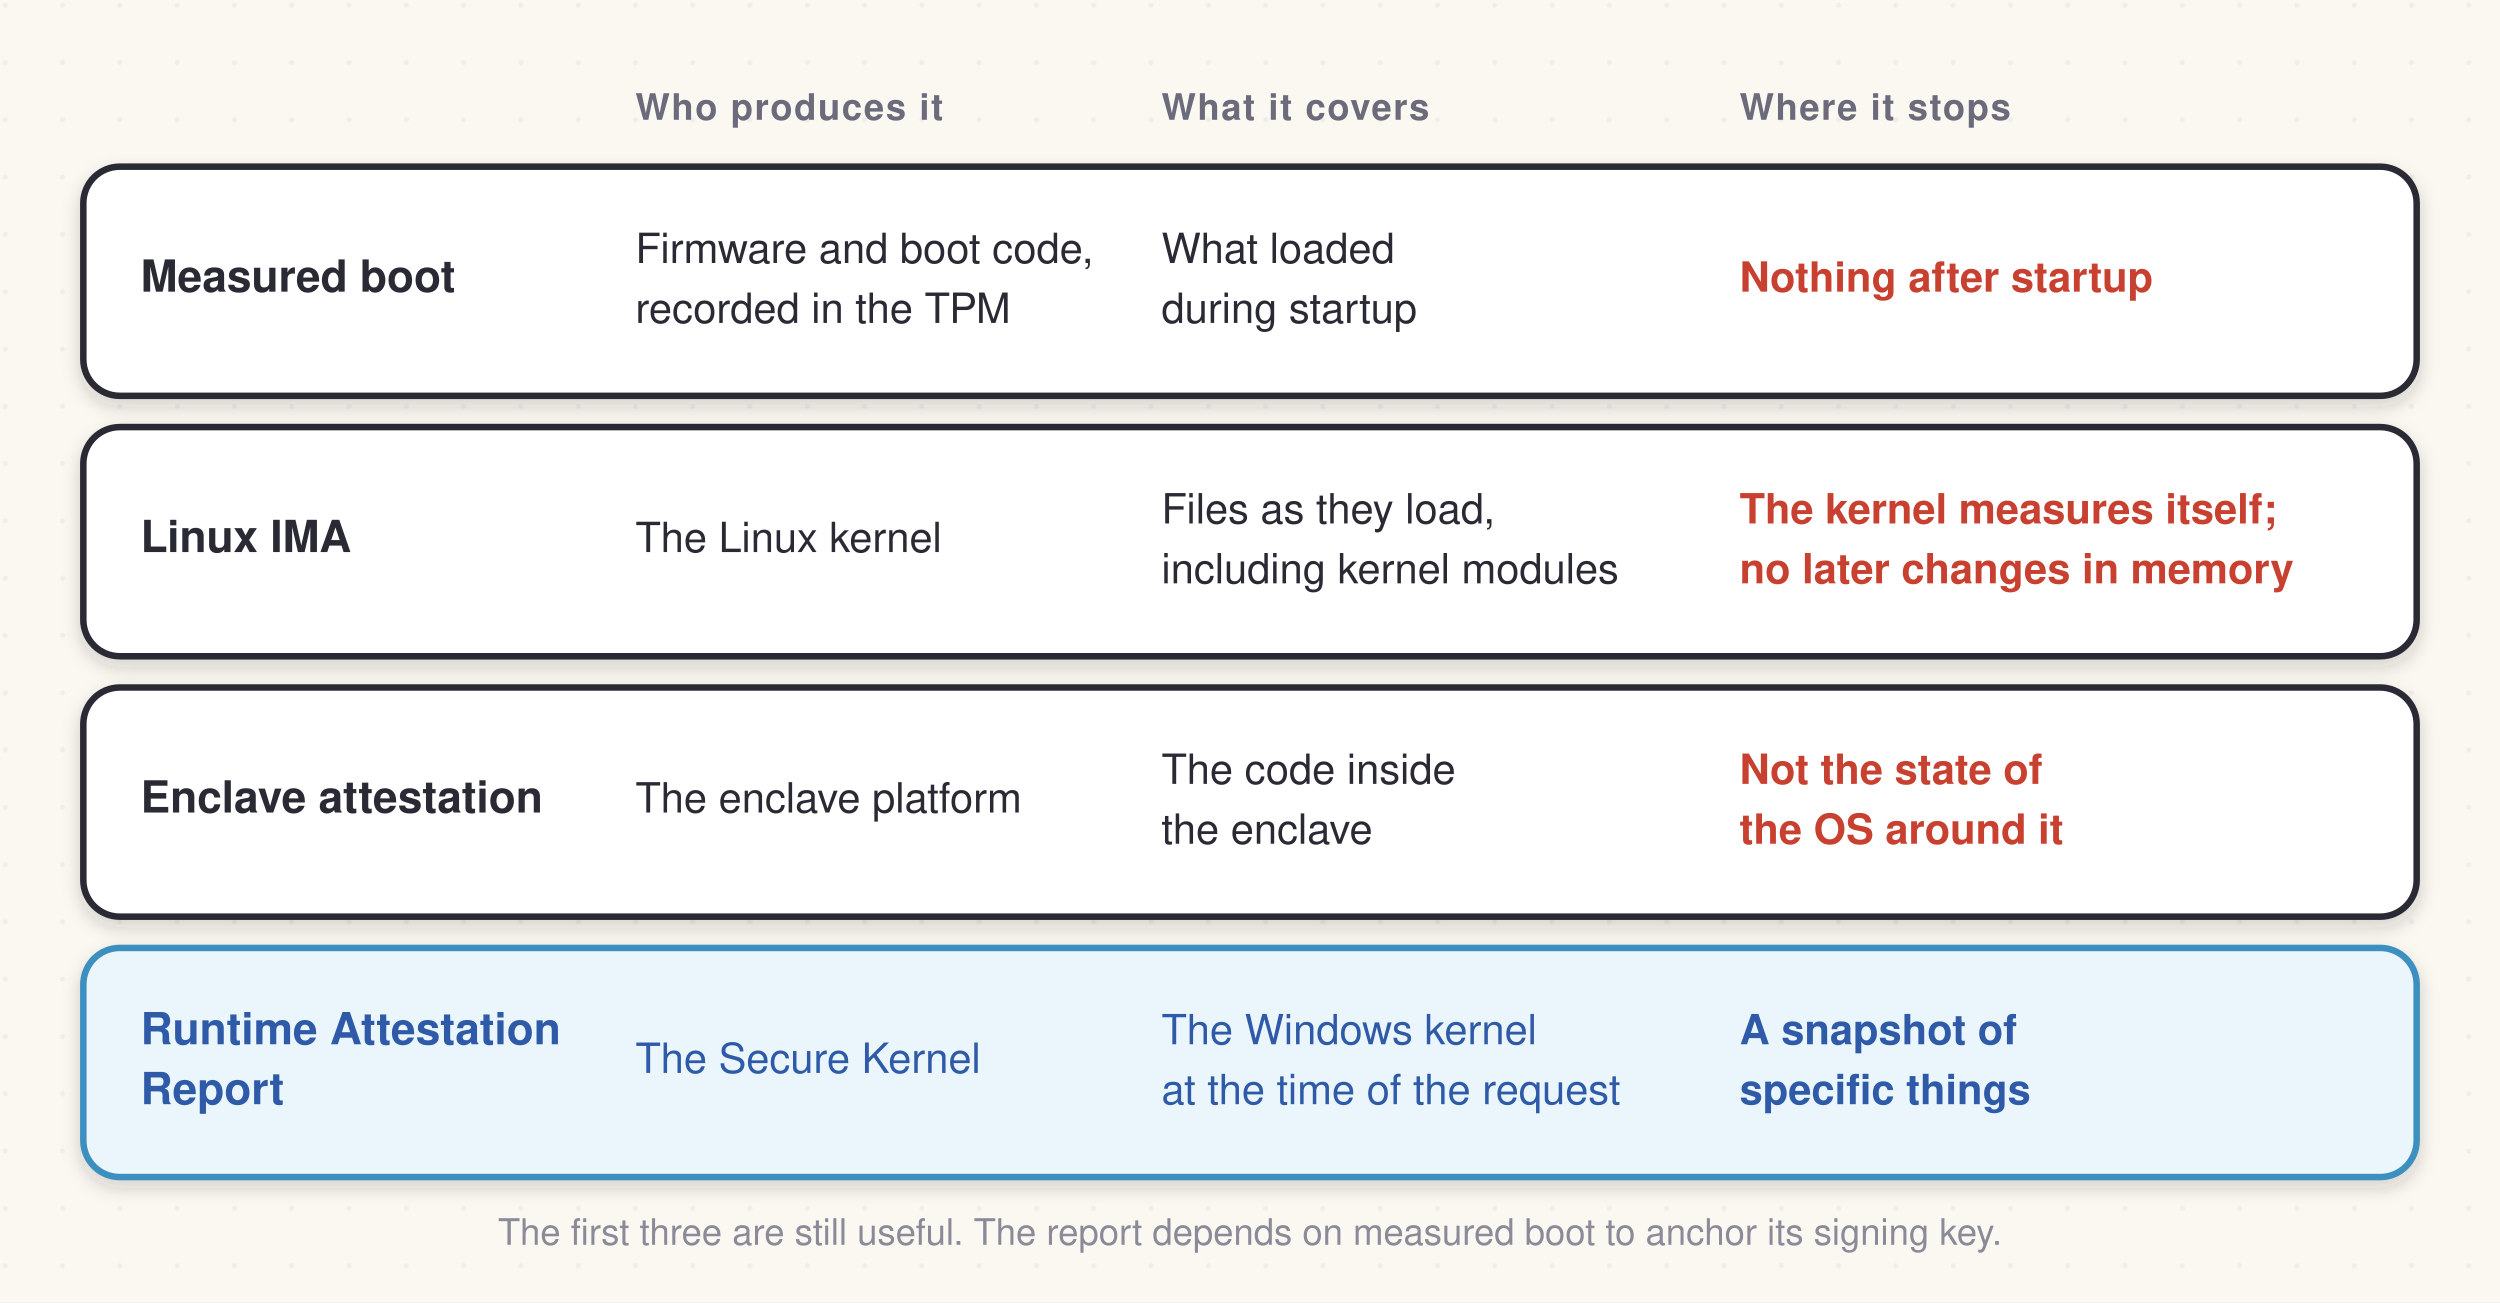
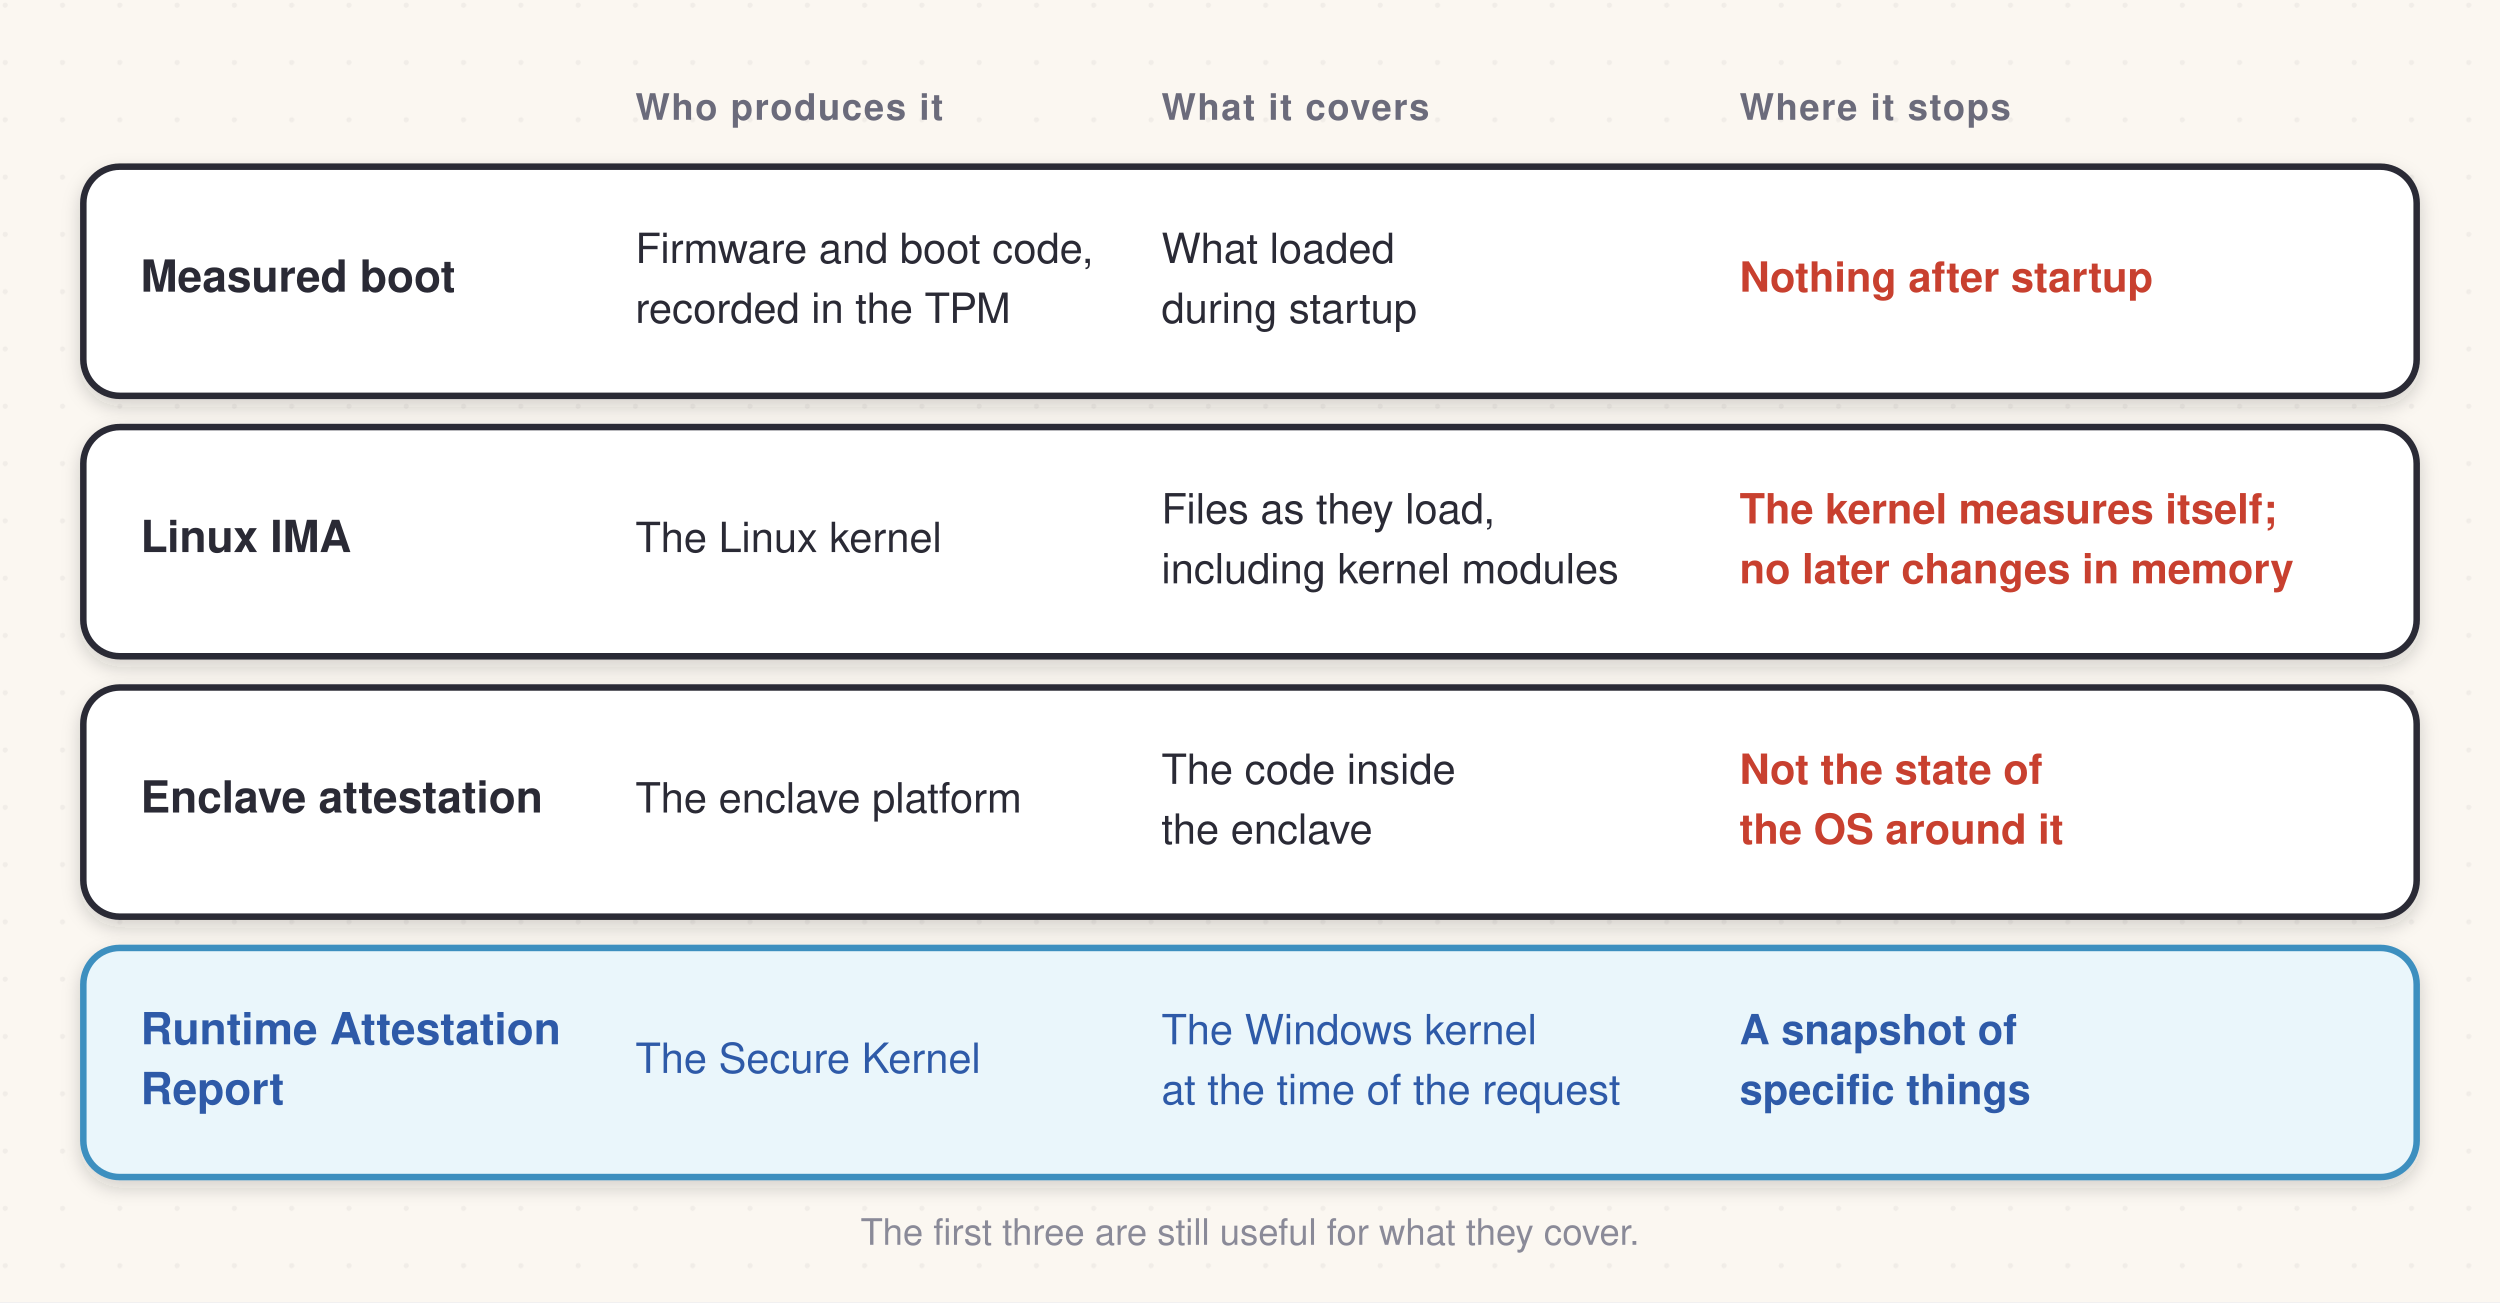
<svg xmlns="http://www.w3.org/2000/svg" viewBox="0 0 960 500" width="960" height="500" font-family="-apple-system, BlinkMacSystemFont, 'Segoe UI', Helvetica, Arial, sans-serif" role="img" aria-labelledby="t d">
  <defs>
    <filter id="soft" x="-10%" y="-30%" width="120%" height="170%">
      <feDropShadow dx="0" dy="3" stdDeviation="3.5" flood-color="#2A2A35" flood-opacity="0.18" />
    </filter>
    <pattern id="paper" width="22" height="22" patternUnits="userSpaceOnUse">
      <circle cx="2" cy="2" r="1" fill="#2A2A35" fill-opacity="0.05" />
    </pattern>
  </defs>
  <rect x="0" y="0" width="960" height="500" fill="#FBF7F1" />
  <rect x="0" y="0" width="960" height="500" fill="url(#paper)" />
  <text x="244" y="46" font-size="14" font-weight="700" letter-spacing="0.6" fill="#6B6B7B">Who produces it</text>
  <text x="446" y="46" font-size="14" font-weight="700" letter-spacing="0.6" fill="#6B6B7B">What it covers</text>
  <text x="668" y="46" font-size="14" font-weight="700" letter-spacing="0.6" fill="#6B6B7B">Where it stops</text>
  <g filter="url(#soft)">
    <rect x="32" y="64" width="896" height="88" rx="14" fill="#FFFFFF" stroke="#2A2A35" stroke-width="2.5" />
  </g>
  <text x="54" y="112" font-size="17" font-weight="700" fill="#2A2A35">Measured boot</text>
  <text x="244" y="101" font-size="16" fill="#2A2A35">Firmware and boot code,</text>
  <text x="244" y="124" font-size="16" fill="#2A2A35">recorded in the TPM</text>
  <text x="446" y="101" font-size="16" fill="#2A2A35">What loaded</text>
  <text x="446" y="124" font-size="16" fill="#2A2A35">during startup</text>
  <text x="668" y="112" font-size="16" font-weight="700" fill="#C8402F">Nothing after startup</text>
  <g filter="url(#soft)">
    <rect x="32" y="164" width="896" height="88" rx="14" fill="#FFFFFF" stroke="#2A2A35" stroke-width="2.5" />
  </g>
  <text x="54" y="212" font-size="17" font-weight="700" fill="#2A2A35">Linux IMA</text>
  <text x="244" y="212" font-size="16" fill="#2A2A35">The Linux kernel</text>
  <text x="446" y="201" font-size="16" fill="#2A2A35">Files as they load,</text>
  <text x="446" y="224" font-size="16" fill="#2A2A35">including kernel modules</text>
  <text x="668" y="201" font-size="16" font-weight="700" fill="#C8402F">The kernel measures itself;</text>
  <text x="668" y="224" font-size="16" font-weight="700" fill="#C8402F">no later changes in memory</text>
  <g filter="url(#soft)">
    <rect x="32" y="264" width="896" height="88" rx="14" fill="#FFFFFF" stroke="#2A2A35" stroke-width="2.5" />
  </g>
  <text x="54" y="312" font-size="17" font-weight="700" fill="#2A2A35">Enclave attestation</text>
  <text x="244" y="312" font-size="16" fill="#2A2A35">The enclave platform</text>
  <text x="446" y="301" font-size="16" fill="#2A2A35">The code inside</text>
  <text x="446" y="324" font-size="16" fill="#2A2A35">the enclave</text>
  <text x="668" y="301" font-size="16" font-weight="700" fill="#C8402F">Not the state of</text>
  <text x="668" y="324" font-size="16" font-weight="700" fill="#C8402F">the OS around it</text>
  <g filter="url(#soft)">
    <rect x="32" y="364" width="896" height="88" rx="14" fill="#EAF6FB" stroke="#3E8FBF" stroke-width="2.5" />
  </g>
  <text x="54" y="401" font-size="17" font-weight="700" fill="#2E5AA8">Runtime Attestation</text>
  <text x="54" y="424" font-size="17" font-weight="700" fill="#2E5AA8">Report</text>
  <text x="244" y="412" font-size="16" fill="#2E5AA8">The Secure Kernel</text>
  <text x="446" y="401" font-size="16" fill="#2E5AA8">The Windows kernel</text>
  <text x="446" y="424" font-size="16" fill="#2E5AA8">at the time of the request</text>
  <text x="668" y="401" font-size="16" font-weight="700" fill="#2E5AA8">A snapshot of</text>
  <text x="668" y="424" font-size="16" font-weight="700" fill="#2E5AA8">specific things</text>
-   <text x="480" y="478" text-anchor="middle" font-size="14" fill="#8A8A98">The first three are still useful. The report depends on measured boot to anchor its signing key.</text>
+   <text x="480" y="478" text-anchor="middle" font-size="14" fill="#8A8A98">The first three are still useful for what they cover.</text>
</svg>
